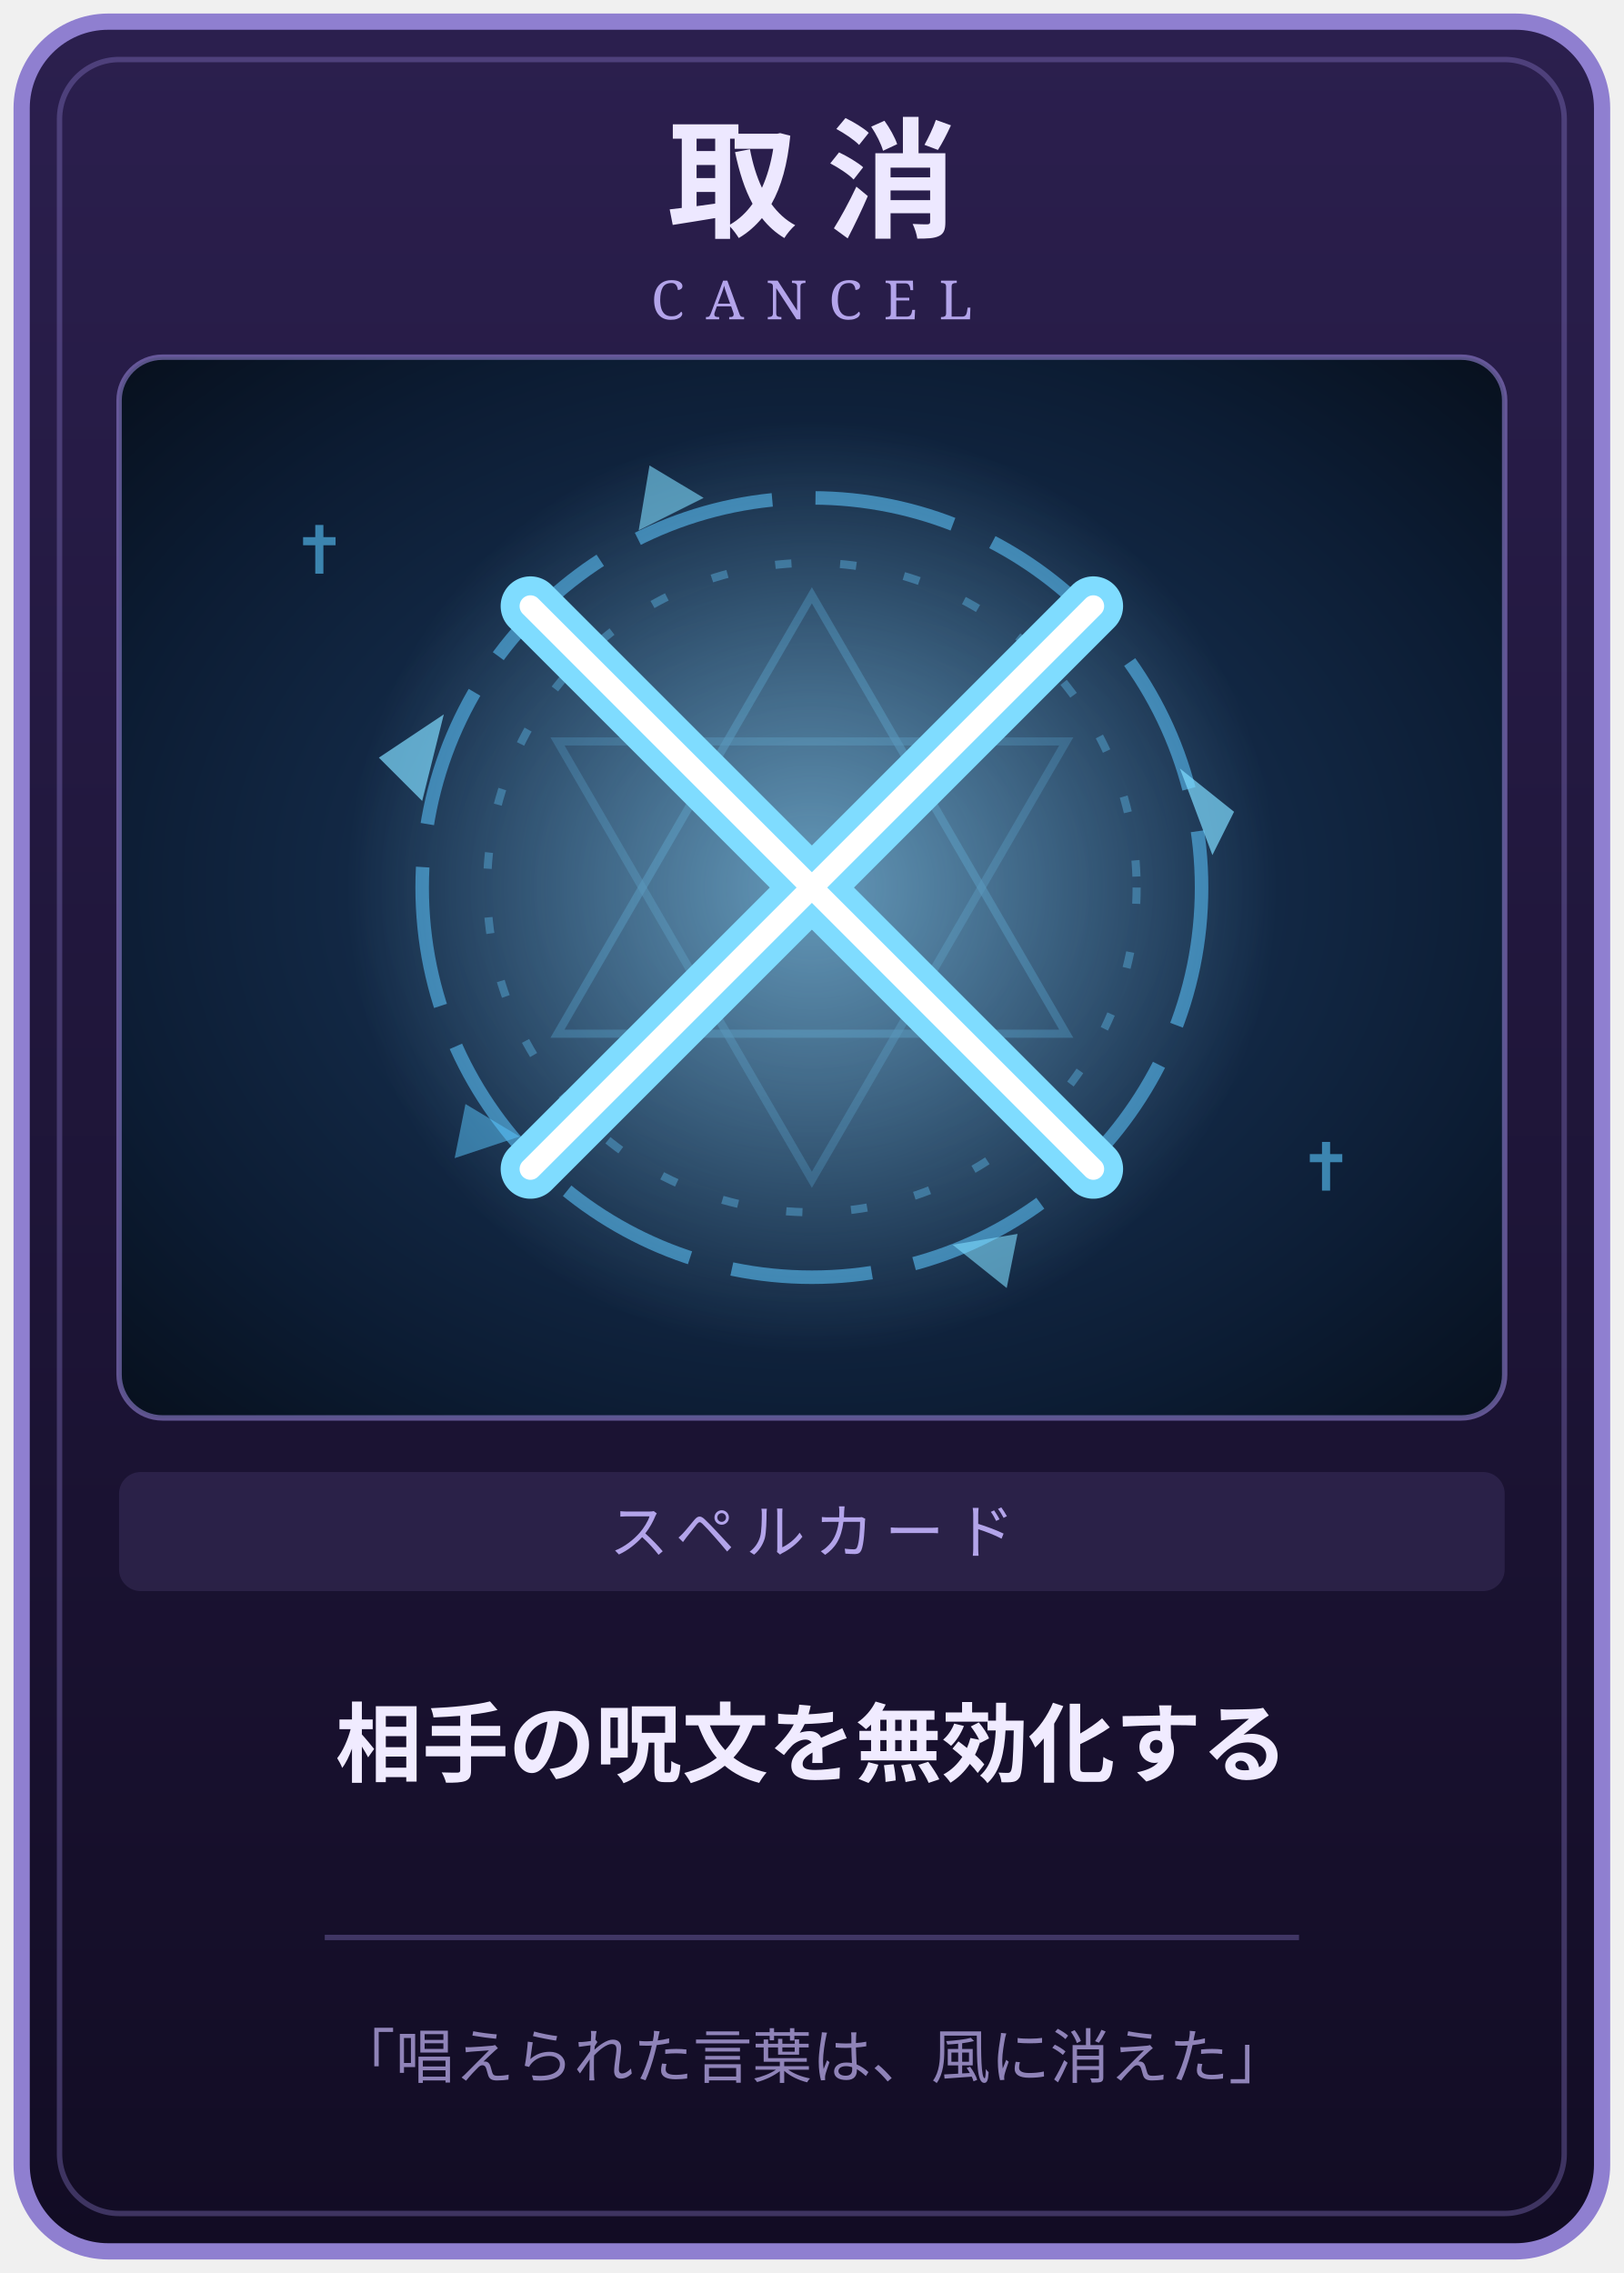
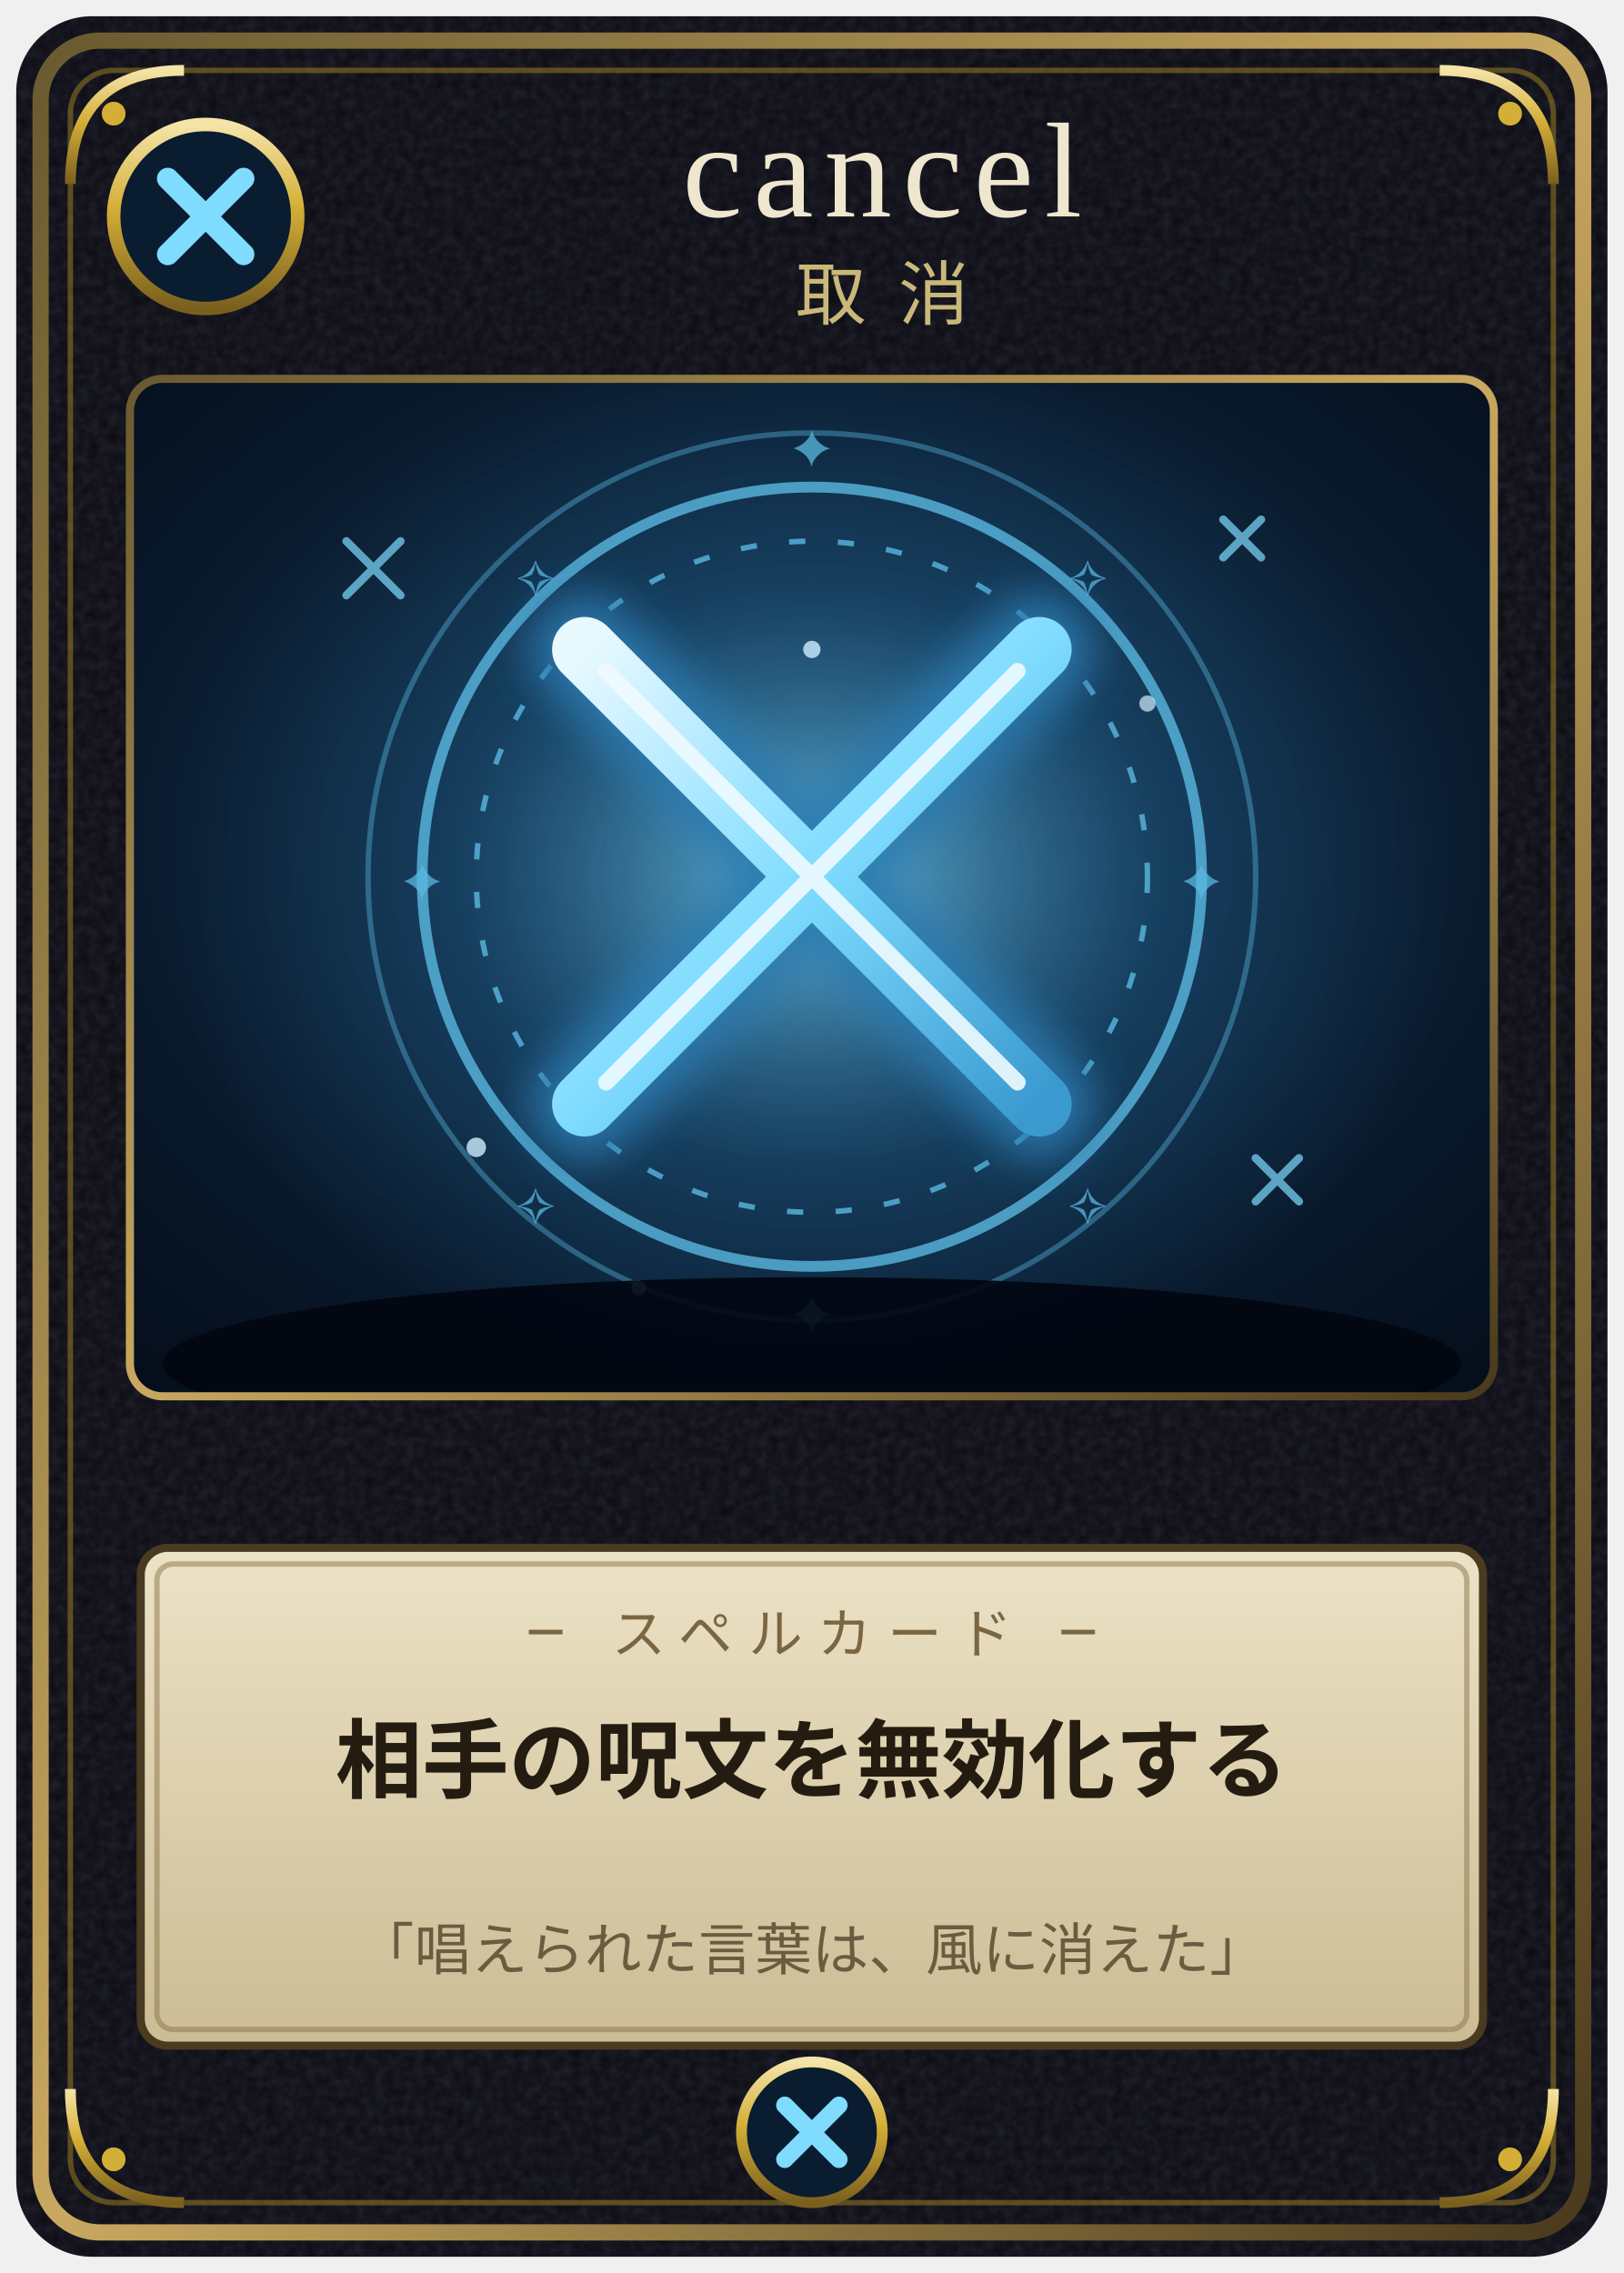
<svg xmlns="http://www.w3.org/2000/svg" viewBox="0 0 300 420" font-family="'Hiragino Mincho ProN','Yu Mincho','Noto Serif JP',serif">
  <defs>
-     <linearGradient id="ca-bg" x1="0" y1="0" x2="0" y2="1">
-       <stop offset="0" stop-color="#2b1f4e" />
-       <stop offset="1" stop-color="#120c24" />
+     <linearGradient id="ca-gold" x1="0" y1="0" x2="0" y2="1">
+       <stop offset="0" stop-color="#f4e4a8" />
+       <stop offset=".45" stop-color="#d4af37" />
+       <stop offset="1" stop-color="#7a5f1e" />
    </linearGradient>
-     <radialGradient id="ca-art" cx="0.5" cy="0.5" r="0.75">
-       <stop offset="0" stop-color="#1d3d63" />
-       <stop offset="0.7" stop-color="#0c1c33" />
-       <stop offset="1" stop-color="#060d18" />
+     <linearGradient id="ca-frame" x1="0" y1="0" x2="1" y2="1">
+       <stop offset="0" stop-color="#6a5a30" />
+       <stop offset=".5" stop-color="#c9a860" />
+       <stop offset="1" stop-color="#4a3a1c" />
+     </linearGradient>
+     <linearGradient id="ca-parch" x1="0" y1="0" x2="0" y2="1">
+       <stop offset="0" stop-color="#ece2c6" />
+       <stop offset="1" stop-color="#cbbc94" />
+     </linearGradient>
+     <radialGradient id="ca-art" cx=".5" cy=".45" r=".85">
+       <stop offset="0" stop-color="#12304a" />
+       <stop offset=".55" stop-color="#0a1c30" />
+       <stop offset="1" stop-color="#030812" />
    </radialGradient>
-     <radialGradient id="ca-flash" cx="0.5" cy="0.5" r="0.5">
-       <stop offset="0" stop-color="#9fe4ff" stop-opacity="0.55" />
-       <stop offset="1" stop-color="#9fe4ff" stop-opacity="0" />
+     <radialGradient id="ca-glow" cx=".5" cy=".5" r=".5">
+       <stop offset="0" stop-color="#7fdcff" stop-opacity=".8" />
+       <stop offset=".55" stop-color="#2a7ab0" stop-opacity=".3" />
+       <stop offset="1" stop-color="#2a7ab0" stop-opacity="0" />
    </radialGradient>
+     <linearGradient id="ca-x" x1="0" y1="0" x2="1" y2="1">
+       <stop offset="0" stop-color="#e8f8ff" />
+       <stop offset=".5" stop-color="#7fdcff" />
+       <stop offset="1" stop-color="#3a9ad0" />
+     </linearGradient>
+     <filter id="ca-noise" x="0" y="0" width="100%" height="100%">
+       <feTurbulence type="fractalNoise" baseFrequency=".55" numOctaves="2" result="n" seed="10" />
+       <feColorMatrix in="n" type="matrix" values="0 0 0 0 .35 0 0 0 0 .48 0 0 0 0 .62 0 0 0 .15 0" />
+       <feComposite operator="in" in2="SourceGraphic" />
+     </filter>
+     <filter id="ca-glowf" x="-40%" y="-40%" width="180%" height="180%">
+       <feGaussianBlur stdDeviation="4" />
+     </filter>
    <clipPath id="ca-clip">
-       <rect x="22" y="66" width="256" height="196" rx="8" />
+       <rect x="24" y="70" width="252" height="188" rx="6" />
    </clipPath>
  </defs>
-   <rect x="4" y="4" width="292" height="412" rx="16" fill="url(#ca-bg)" stroke="#8f7fd0" stroke-width="3" />
-   <rect x="11" y="11" width="278" height="398" rx="11" fill="none" stroke="#8f7fd0" stroke-opacity="0.35" />
-   <text x="150" y="42" text-anchor="middle" font-size="24" font-weight="bold" fill="#ede8ff">取 消</text>
-   <text x="150" y="59" text-anchor="middle" font-size="10" letter-spacing="4" fill="#b3a4ea" font-family="Georgia,serif">CANCEL</text>
-   <rect x="22" y="66" width="256" height="196" rx="8" fill="url(#ca-art)" stroke="#8f7fd0" stroke-opacity="0.6" />
+   <rect x="3" y="3" width="294" height="414" rx="14" fill="#0a0810" />
+   <rect x="3" y="3" width="294" height="414" rx="14" filter="url(#ca-noise)" />
+   <rect x="7.5" y="7.5" width="285" height="405" rx="11" fill="none" stroke="url(#ca-frame)" stroke-width="3" />
+   <rect x="13" y="13" width="274" height="394" rx="8" fill="none" stroke="#c9a227" stroke-opacity=".4" />
+   <g stroke="url(#ca-gold)" stroke-width="2" fill="none">
+     <path d="M13 34 Q13 13 34 13" />
+     <path d="M266 13 Q287 13 287 34" />
+     <path d="M287 386 Q287 407 266 407" />
+     <path d="M34 407 Q13 407 13 386" />
+   </g>
+   <g fill="#d4af37">
+     <circle cx="21" cy="21" r="2.2" />
+     <circle cx="279" cy="21" r="2.2" />
+     <circle cx="279" cy="399" r="2.2" />
+     <circle cx="21" cy="399" r="2.2" />
+   </g>
+   <circle cx="38" cy="40" r="17" fill="#0a1c30" stroke="url(#ca-gold)" stroke-width="2.5" />
+   <path d="M31 33 L45 47 M45 33 L31 47" stroke="#7fdcff" stroke-width="4" stroke-linecap="round" />
+   <text x="163" y="40" text-anchor="middle" font-size="25" fill="#efe6cf" font-family="Georgia,'Times New Roman',serif" letter-spacing="2">cancel</text>
+   <text x="163" y="59" text-anchor="middle" font-size="13" letter-spacing="6" fill="#c9b87a">取消</text>
+   <rect x="24" y="70" width="252" height="188" rx="6" fill="url(#ca-art)" />
  <g clip-path="url(#ca-clip)">
-     <circle cx="150" cy="164" r="72" fill="none" stroke="#3f8fc0" stroke-width="2.5" stroke-dasharray="26 8" opacity="0.85" />
-     <circle cx="150" cy="164" r="60" fill="none" stroke="#35729c" stroke-width="1.5" stroke-dasharray="3 9" opacity="0.8" />
-     <polygon points="150,110 197,191 103,191" fill="none" stroke="#35729c" stroke-width="1.5" opacity="0.55" />
-     <polygon points="150,218 103,137 197,137" fill="none" stroke="#35729c" stroke-width="1.5" opacity="0.45" />
-     <circle cx="150" cy="164" r="86" fill="url(#ca-flash)" />
-     <line x1="98" y1="112" x2="202" y2="216" stroke="#7fdcff" stroke-width="11" stroke-linecap="round" />
-     <line x1="202" y1="112" x2="98" y2="216" stroke="#7fdcff" stroke-width="11" stroke-linecap="round" />
-     <line x1="98" y1="112" x2="202" y2="216" stroke="#ffffff" stroke-width="4" stroke-linecap="round" />
-     <line x1="202" y1="112" x2="98" y2="216" stroke="#ffffff" stroke-width="4" stroke-linecap="round" />
-     <polygon points="70,140 82,132 78,148" fill="#7fdcff" opacity="0.7" />
-     <polygon points="228,150 218,142 224,158" fill="#7fdcff" opacity="0.7" />
-     <polygon points="120,86 130,92 118,98" fill="#7fdcff" opacity="0.6" />
-     <polygon points="186,238 176,230 188,228" fill="#7fdcff" opacity="0.6" />
-     <polygon points="86,204 96,210 84,214" fill="#5ac8ff" opacity="0.5" />
-     <path d="M56 100 L62 100 M59 97 L59 106" stroke="#5ac8ff" stroke-width="1.5" opacity="0.6" />
-     <path d="M242 214 L248 214 M245 211 L245 220" stroke="#5ac8ff" stroke-width="1.5" opacity="0.6" />
+     <ellipse cx="150" cy="162" rx="120" ry="98" fill="url(#ca-glow)" />
+     <g fill="none" stroke="#5ab8e0" opacity=".8">
+       <circle cx="150" cy="162" r="72" stroke-width="2" />
+       <circle cx="150" cy="162" r="62" stroke-width="1" stroke-dasharray="3 6" />
+       <circle cx="150" cy="162" r="82" stroke-width="1" opacity=".5" />
+     </g>
+     <g fill="#5ab8e0" font-family="Georgia,serif" font-size="9" opacity=".75" text-anchor="middle">
+       <text x="150" y="86">✦</text>
+       <text x="222" y="166">✦</text>
+       <text x="150" y="246">✦</text>
+       <text x="78" y="166">✦</text>
+       <text x="201" y="110">✧</text>
+       <text x="201" y="226">✧</text>
+       <text x="99" y="226">✧</text>
+       <text x="99" y="110">✧</text>
+     </g>
+     <g filter="url(#ca-glowf)" opacity=".9">
+       <path d="M108 120 L192 204 M192 120 L108 204" stroke="#2a7ab0" stroke-width="20" stroke-linecap="round" />
+     </g>
+     <path d="M108 120 L192 204 M192 120 L108 204" stroke="url(#ca-x)" stroke-width="12" stroke-linecap="round" />
+     <path d="M112 124 L188 200 M188 124 L112 200" stroke="#f0fbff" stroke-width="3" stroke-linecap="round" opacity=".9" />
+     <g stroke="#7fdcff" stroke-width="1.5" fill="none" opacity=".7" stroke-linecap="round">
+       <path d="M64 100 l10 10 M74 100 l-10 10" />
+       <path d="M232 214 l8 8 M240 214 l-8 8" />
+       <path d="M226 96 l7 7 M233 96 l-7 7" />
+     </g>
+     <g fill="#cfeeff">
+       <circle cx="88" cy="212" r="1.8" opacity=".8" />
+       <circle cx="212" cy="130" r="1.5" opacity=".7" />
+       <circle cx="150" cy="120" r="1.6" opacity=".8" />
+       <circle cx="118" cy="238" r="1.4" opacity=".6" />
+     </g>
+     <ellipse cx="150" cy="252" rx="120" ry="16" fill="#010610" opacity=".9" />
  </g>
-   <rect x="22" y="272" width="256" height="22" rx="4" fill="#8f7fd0" fill-opacity="0.14" />
-   <text x="150" y="287" text-anchor="middle" font-size="11" letter-spacing="2" fill="#b3a4ea">スペルカード</text>
-   <text x="150" y="328" text-anchor="middle" font-size="16" font-weight="bold" fill="#f0ebff">相手の呪文を無効化する</text>
-   <line x1="60" y1="358" x2="240" y2="358" stroke="#8f7fd0" stroke-opacity="0.35" />
-   <text x="150" y="384" text-anchor="middle" font-size="11" fill="#8f83b8">「唱えられた言葉は、風に消えた」</text>
+   <rect x="24" y="70" width="252" height="188" rx="6" fill="none" stroke="url(#ca-frame)" stroke-width="1.5" />
+   <rect x="26" y="286" width="248" height="92" rx="5" fill="url(#ca-parch)" stroke="#4a3a20" stroke-width="1.5" />
+   <rect x="29" y="289" width="242" height="86" rx="3" fill="none" stroke="#8a744a" stroke-opacity=".5" />
+   <text x="150" y="305" text-anchor="middle" font-size="10" letter-spacing="3" fill="#7a6640">─ スペルカード ─</text>
+   <text x="150" y="331" text-anchor="middle" font-size="16" font-weight="bold" fill="#241c10">相手の呪文を無効化する</text>
+   <text x="150" y="364" text-anchor="middle" font-size="10.5" fill="#6a5c40">「唱えられた言葉は、風に消えた」</text>
+   <circle cx="150" cy="394" r="13" fill="#0a1c30" stroke="url(#ca-gold)" stroke-width="2" />
+   <path d="M145 389 L155 399 M155 389 L145 399" stroke="#7fdcff" stroke-width="3.2" stroke-linecap="round" />
</svg>
